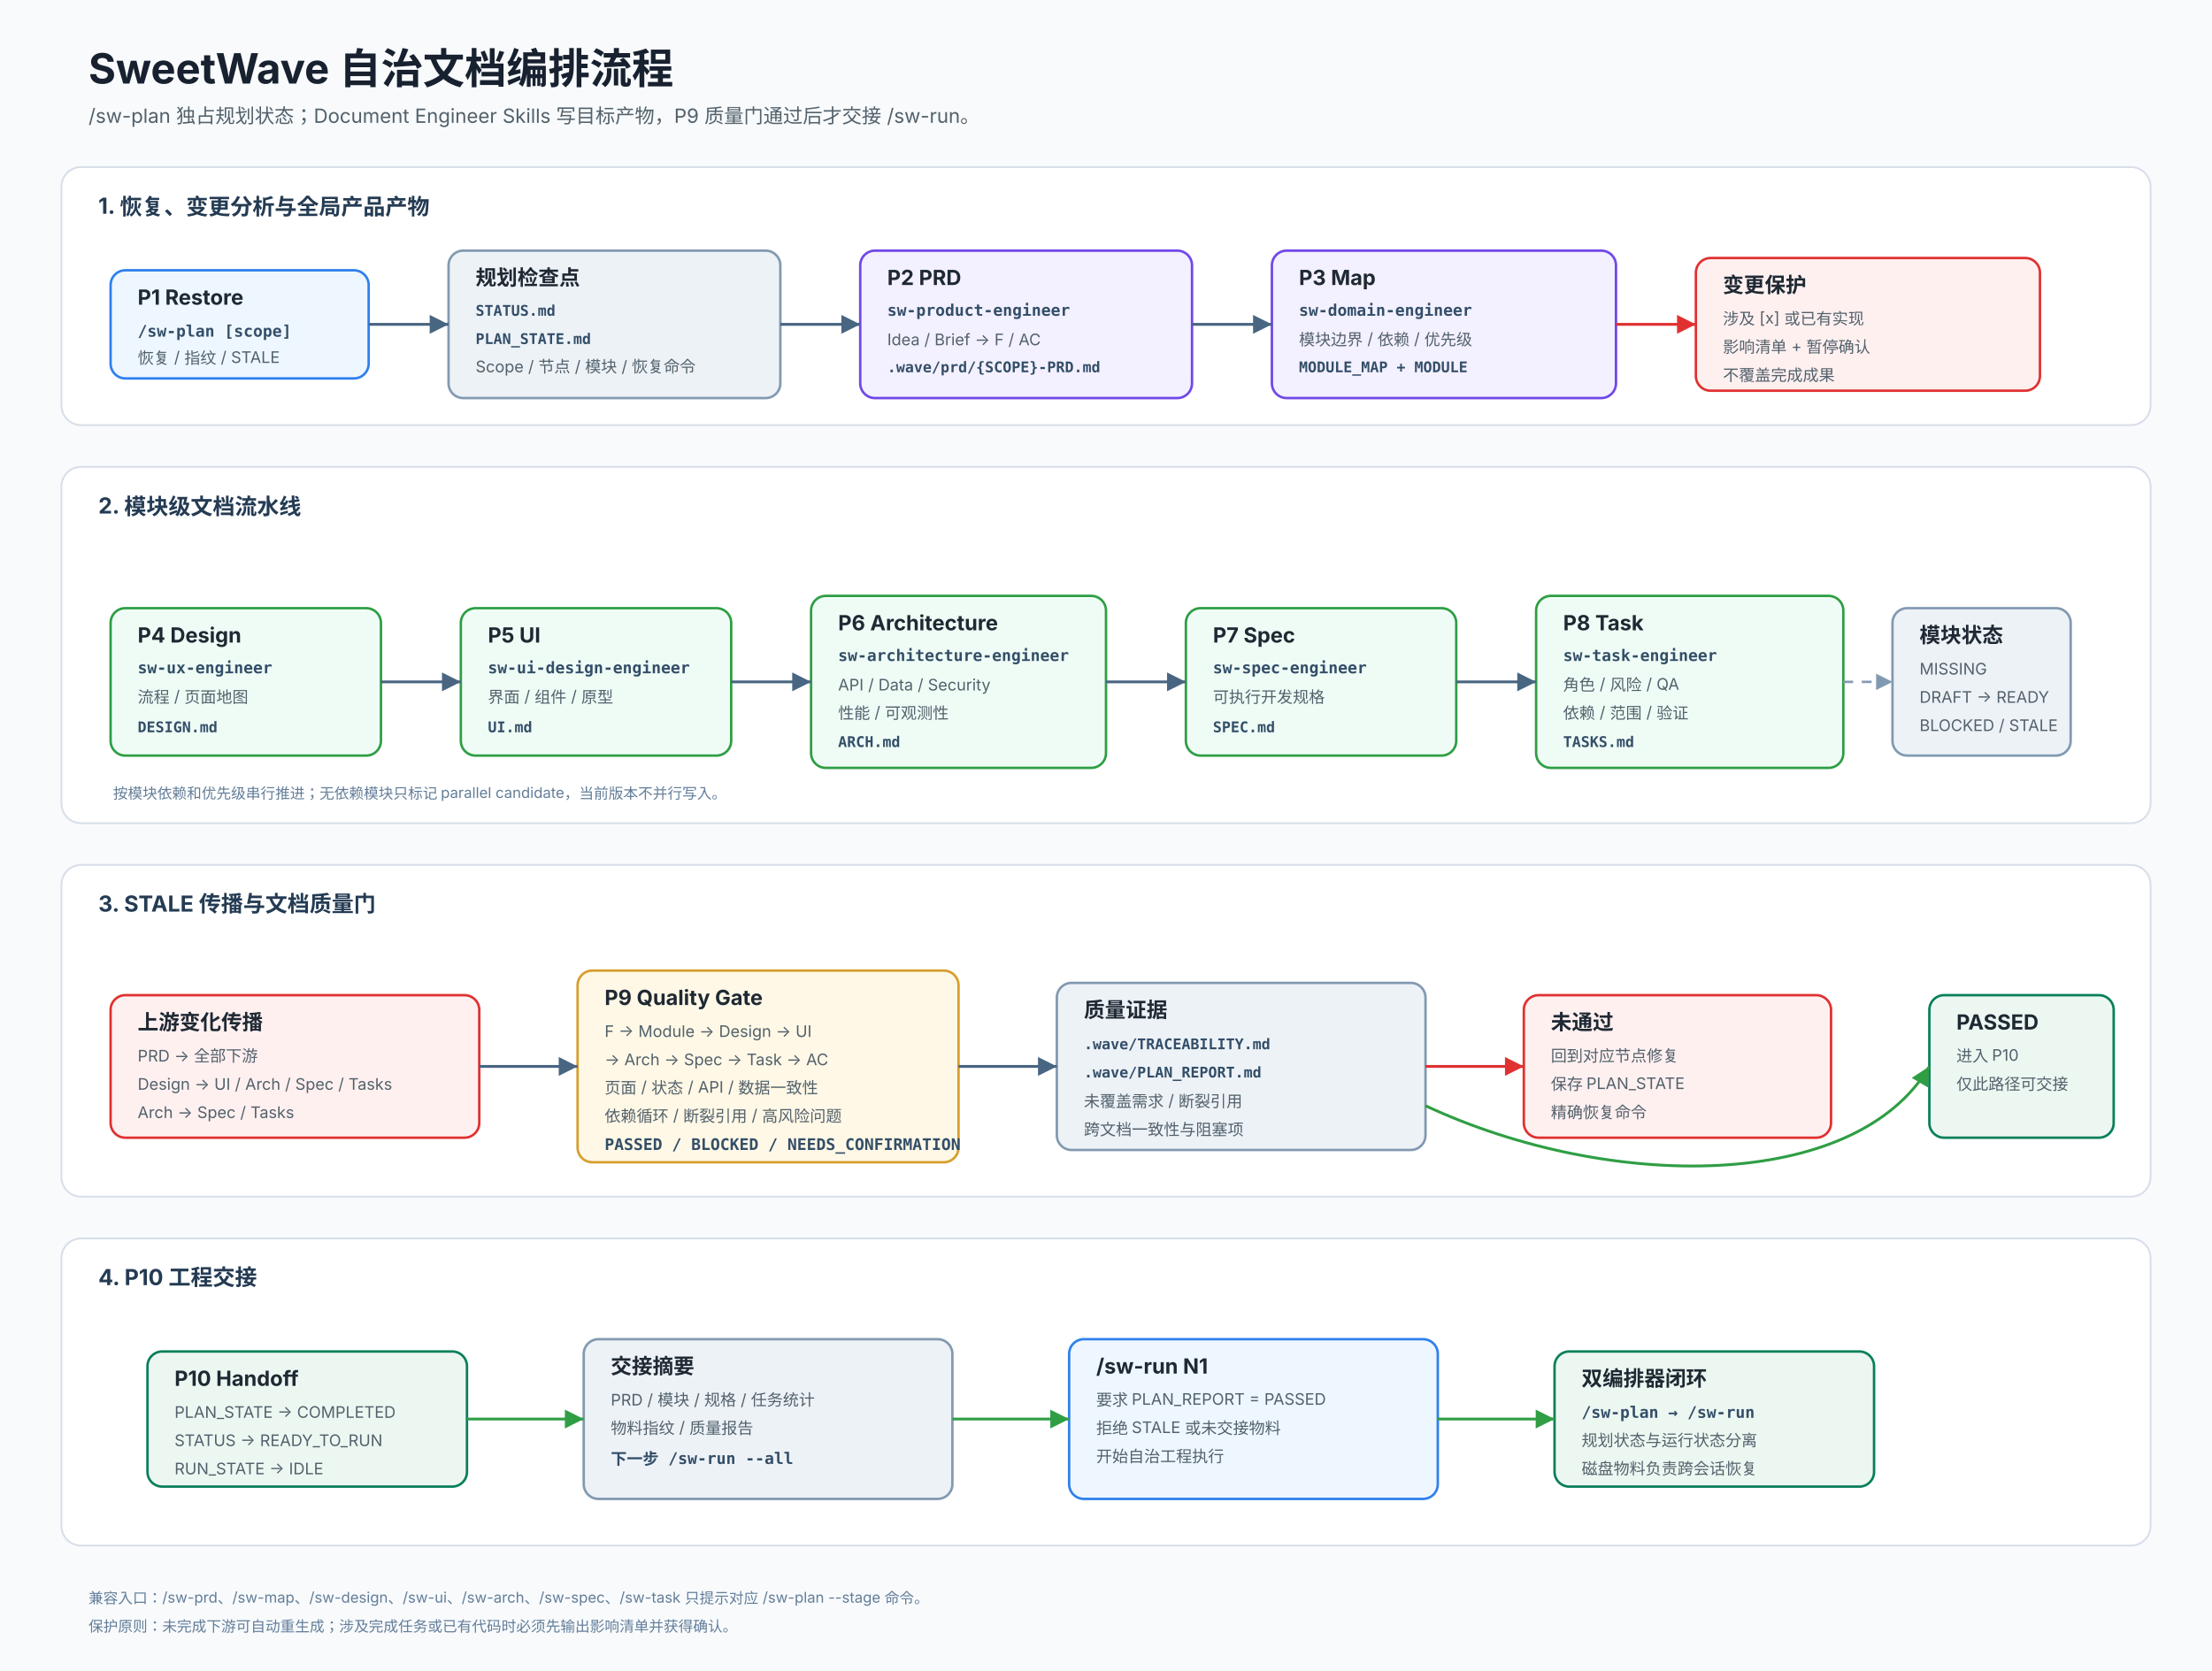
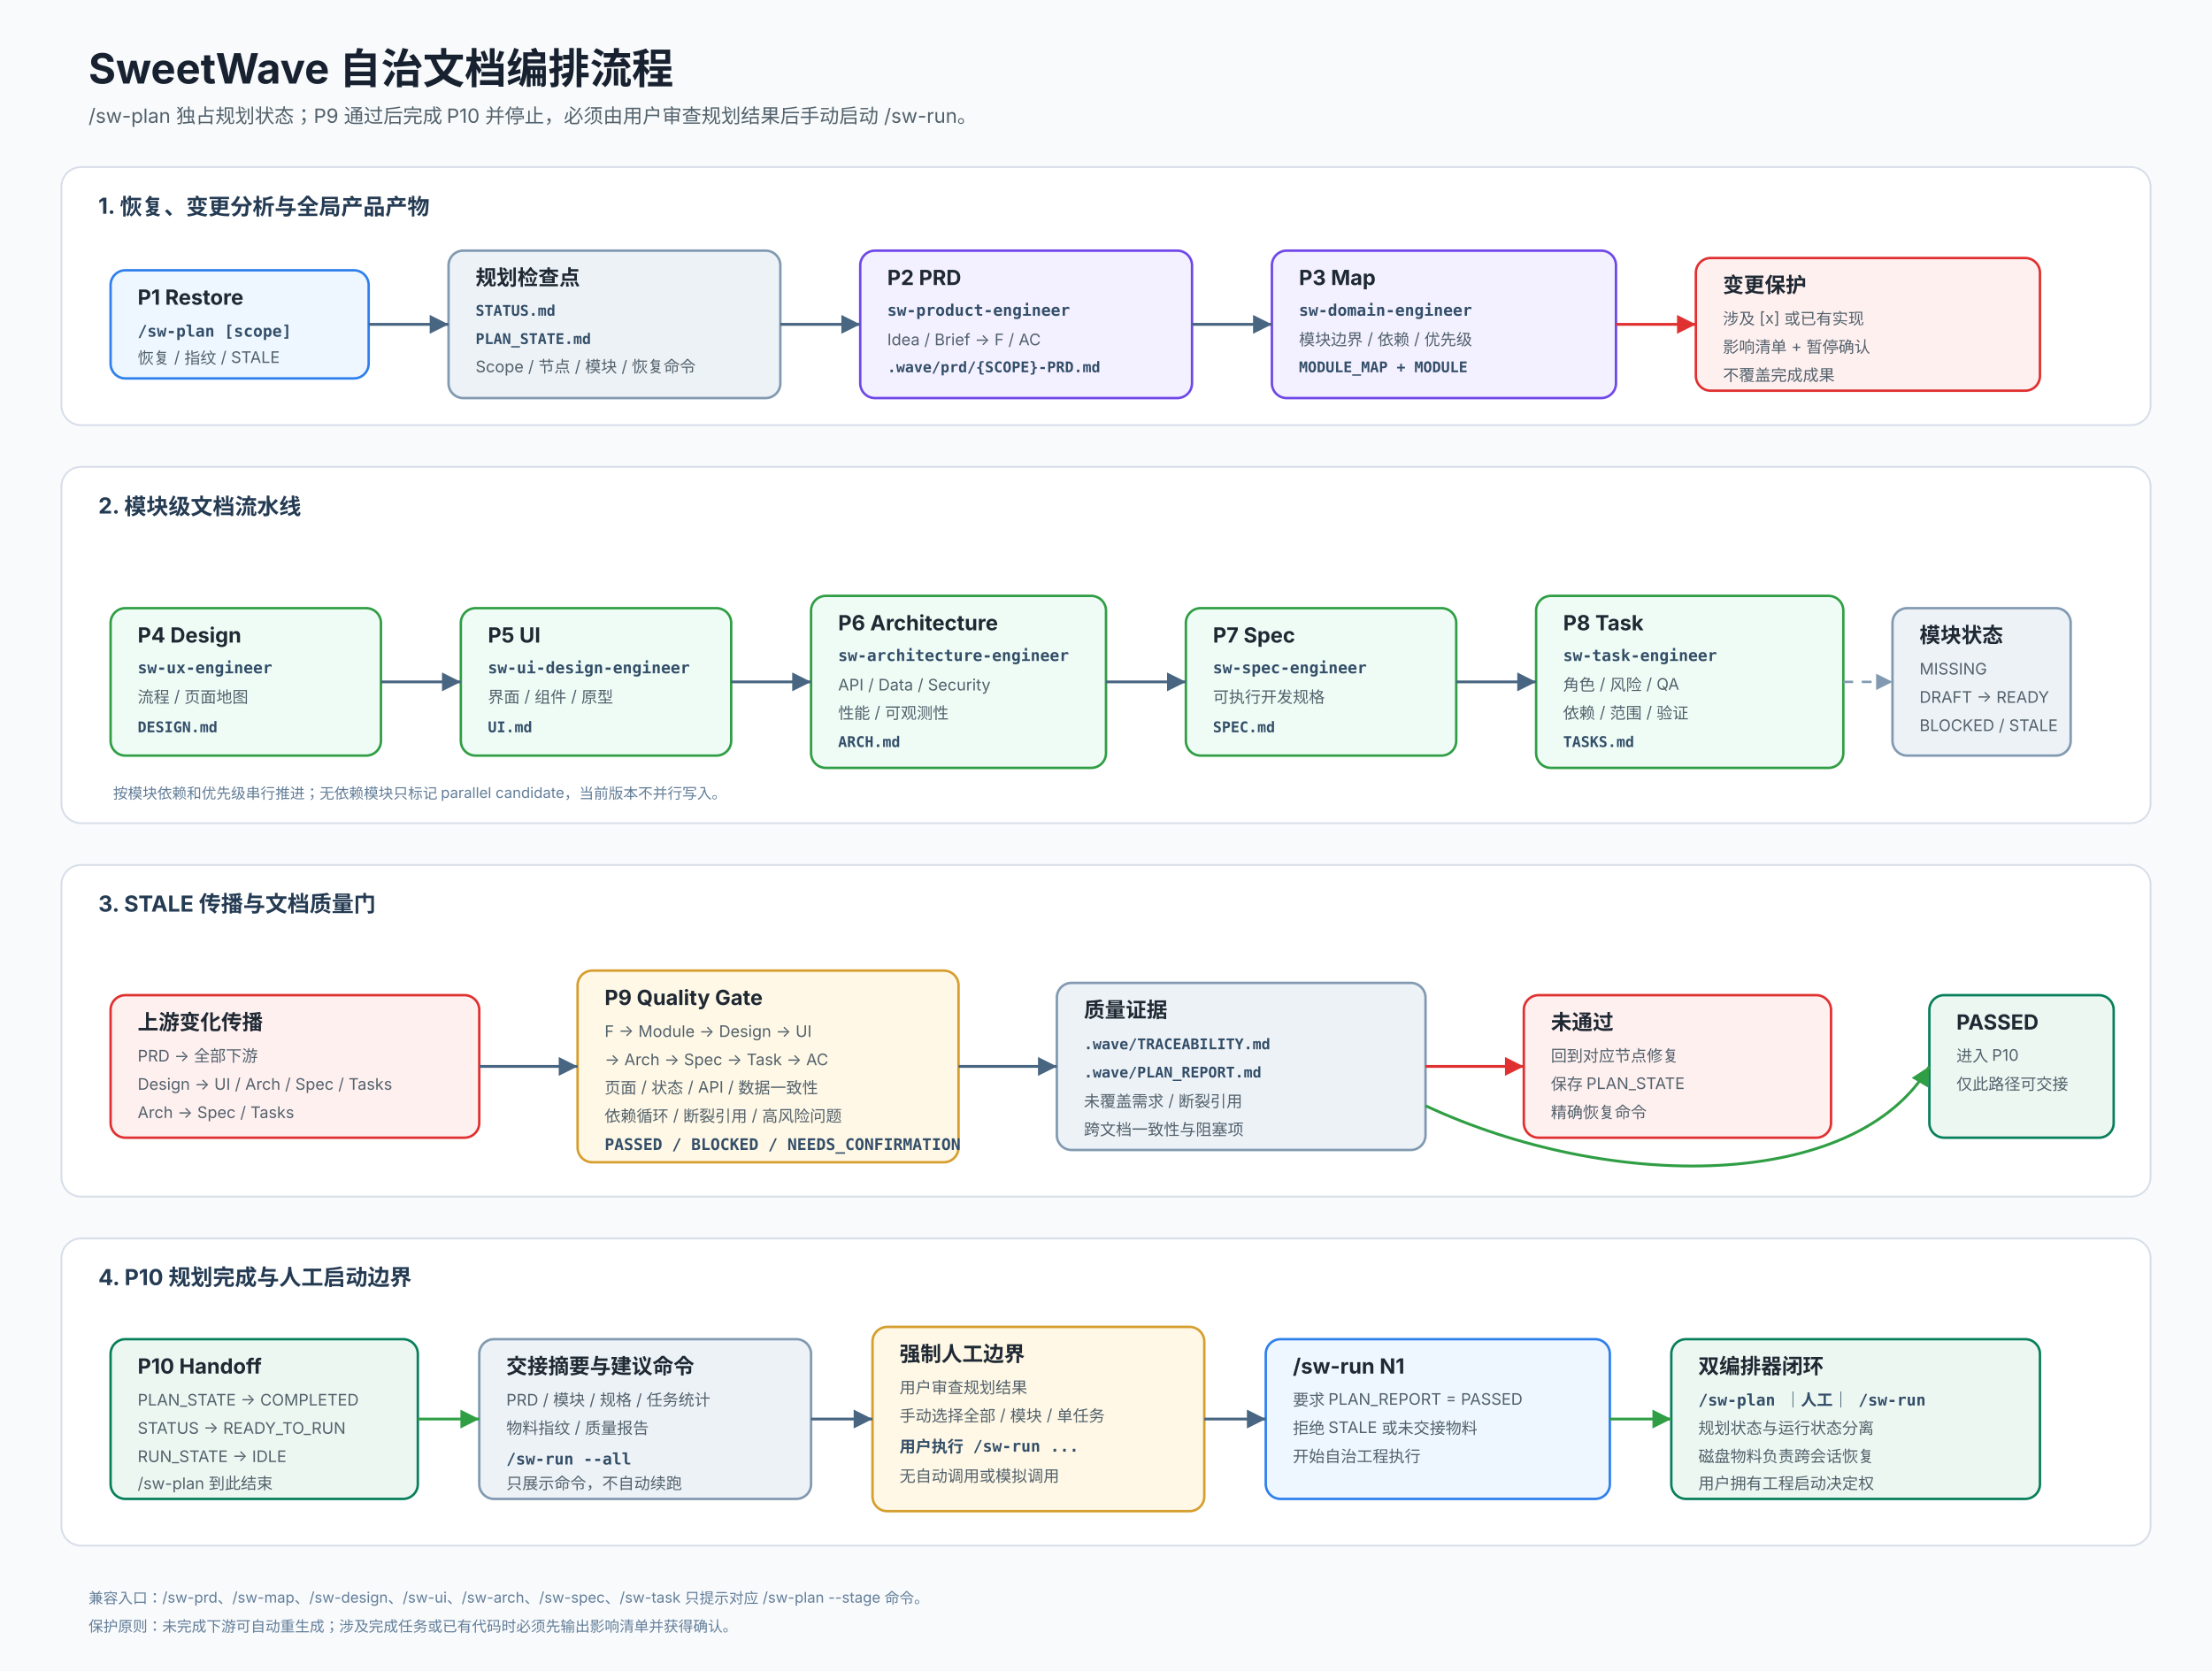
<svg xmlns="http://www.w3.org/2000/svg" width="1800" height="1360" viewBox="0 0 1800 1360" role="img" aria-labelledby="title desc">
  <defs>
    <style>
      .bg{fill:#f8fafc}.lane{fill:#fff;stroke:#d8dee9;stroke-width:1.5;rx:16}
      .title{font:700 34px -apple-system,BlinkMacSystemFont,"Segoe UI",sans-serif;fill:#18212f}
      .subtitle{font:400 16px -apple-system,BlinkMacSystemFont,"Segoe UI",sans-serif;fill:#52616b}
      .lane-title{font:700 18px -apple-system,BlinkMacSystemFont,"Segoe UI",sans-serif;fill:#243b53}
      .node{fill:#fff;stroke:#9fb3c8;stroke-width:2;rx:12}
      .restore{fill:#eef7ff;stroke:#2f80ed}.product{fill:#f3f0ff;stroke:#7048e8}
      .module{fill:#effcf6;stroke:#2f9e44}.gate{fill:#fff8e6;stroke:#d69e2e}
      .risk{fill:#fff0f0;stroke:#e03131}.done{fill:#edf7f2;stroke:#087f5b}
      .memory{fill:#edf2f7;stroke:#829ab1}
      .h{font:700 17px -apple-system,BlinkMacSystemFont,"Segoe UI",sans-serif;fill:#1f2933}
      .t{font:400 13px -apple-system,BlinkMacSystemFont,"Segoe UI",sans-serif;fill:#52616b}
      .cmd{font:700 13px ui-monospace,SFMono-Regular,Menlo,Consolas,monospace;fill:#334e68}
      .path{font:700 12px ui-monospace,SFMono-Regular,Menlo,Consolas,monospace;fill:#334e68}
      .small{font:400 12px -apple-system,BlinkMacSystemFont,"Segoe UI",sans-serif;fill:#627d98}
      .arrow{fill:none;stroke:#486581;stroke-width:2.3;marker-end:url(#a)}
      .soft{fill:none;stroke:#829ab1;stroke-width:2;stroke-dasharray:8 7;marker-end:url(#s)}
      .ok{fill:none;stroke:#2f9e44;stroke-width:2.3;marker-end:url(#o)}
      .warn{fill:none;stroke:#e03131;stroke-width:2.3;marker-end:url(#w)}
    </style>
    <marker id="a" viewBox="0 0 12 12" refX="10" refY="6" markerWidth="10" markerHeight="10" orient="auto">
      <path d="M2,2 L10,6 L2,10 Z" fill="#486581" />
    </marker>
    <marker id="s" viewBox="0 0 12 12" refX="10" refY="6" markerWidth="10" markerHeight="10" orient="auto">
      <path d="M2,2 L10,6 L2,10 Z" fill="#829ab1" />
    </marker>
    <marker id="o" viewBox="0 0 12 12" refX="10" refY="6" markerWidth="10" markerHeight="10" orient="auto">
      <path d="M2,2 L10,6 L2,10 Z" fill="#2f9e44" />
    </marker>
    <marker id="w" viewBox="0 0 12 12" refX="10" refY="6" markerWidth="10" markerHeight="10" orient="auto">
      <path d="M2,2 L10,6 L2,10 Z" fill="#e03131" />
    </marker>
  </defs>
  <rect class="bg" width="1800" height="1360" />
  <text class="title" x="72" y="68">SweetWave 自治文档编排流程</text>
-   <text class="subtitle" x="72" y="100">/sw-plan 独占规划状态；Document Engineer Skills 写目标产物，P9 质量门通过后才交接 /sw-run。</text>
+   <text class="subtitle" x="72" y="100">/sw-plan 独占规划状态；P9 通过后完成 P10 并停止，必须由用户审查规划结果后手动启动 /sw-run。</text>
  <rect class="lane" x="50" y="136" width="1700" height="210" />
  <text class="lane-title" x="80" y="174">1. 恢复、变更分析与全局产品产物</text>
  <rect class="node restore" x="90" y="220" width="210" height="88" />
  <text class="h" x="112" y="248">P1 Restore</text>
  <text class="cmd" x="112" y="274">/sw-plan [scope]</text>
  <text class="t" x="112" y="296">恢复 / 指纹 / STALE</text>
  <rect class="node memory" x="365" y="204" width="270" height="120" />
  <text class="h" x="387" y="232">规划检查点</text>
  <text class="path" x="387" y="257">STATUS.md</text>
  <text class="path" x="387" y="280">PLAN_STATE.md</text>
  <text class="t" x="387" y="303">Scope / 节点 / 模块 / 恢复命令</text>
  <rect class="node product" x="700" y="204" width="270" height="120" />
  <text class="h" x="722" y="232">P2 PRD</text>
  <text class="cmd" x="722" y="257">sw-product-engineer</text>
  <text class="t" x="722" y="281">Idea / Brief → F / AC</text>
  <text class="path" x="722" y="303">.wave/prd/{SCOPE}-PRD.md</text>
  <rect class="node product" x="1035" y="204" width="280" height="120" />
  <text class="h" x="1057" y="232">P3 Map</text>
  <text class="cmd" x="1057" y="257">sw-domain-engineer</text>
  <text class="t" x="1057" y="281">模块边界 / 依赖 / 优先级</text>
  <text class="path" x="1057" y="303">MODULE_MAP + MODULE</text>
  <rect class="node risk" x="1380" y="210" width="280" height="108" />
  <text class="h" x="1402" y="238">变更保护</text>
  <text class="t" x="1402" y="264">涉及 [x] 或已有实现</text>
  <text class="t" x="1402" y="287">影响清单 + 暂停确认</text>
  <text class="t" x="1402" y="310">不覆盖完成成果</text>
  <path class="arrow" d="M300 264 C330 264,335 264,365 264" />
  <path class="arrow" d="M635 264 C665 264,670 264,700 264" />
  <path class="arrow" d="M970 264 C1000 264,1005 264,1035 264" />
  <path class="warn" d="M1315 264 C1345 264,1350 264,1380 264" />
  <rect class="lane" x="50" y="380" width="1700" height="290" />
  <text class="lane-title" x="80" y="418">2. 模块级文档流水线</text>
  <rect class="node module" x="90" y="495" width="220" height="120" />
  <text class="h" x="112" y="523">P4 Design</text>
  <text class="cmd" x="112" y="548">sw-ux-engineer</text>
  <text class="t" x="112" y="572">流程 / 页面地图</text>
  <text class="path" x="112" y="596">DESIGN.md</text>
  <rect class="node module" x="375" y="495" width="220" height="120" />
  <text class="h" x="397" y="523">P5 UI</text>
  <text class="cmd" x="397" y="548">sw-ui-design-engineer</text>
  <text class="t" x="397" y="572">界面 / 组件 / 原型</text>
  <text class="path" x="397" y="596">UI.md</text>
  <rect class="node module" x="660" y="485" width="240" height="140" />
  <text class="h" x="682" y="513">P6 Architecture</text>
  <text class="cmd" x="682" y="538">sw-architecture-engineer</text>
  <text class="t" x="682" y="562">API / Data / Security</text>
  <text class="t" x="682" y="585">性能 / 可观测性</text>
  <text class="path" x="682" y="608">ARCH.md</text>
  <rect class="node module" x="965" y="495" width="220" height="120" />
  <text class="h" x="987" y="523">P7 Spec</text>
  <text class="cmd" x="987" y="548">sw-spec-engineer</text>
  <text class="t" x="987" y="572">可执行开发规格</text>
  <text class="path" x="987" y="596">SPEC.md</text>
  <rect class="node module" x="1250" y="485" width="250" height="140" />
  <text class="h" x="1272" y="513">P8 Task</text>
  <text class="cmd" x="1272" y="538">sw-task-engineer</text>
  <text class="t" x="1272" y="562">角色 / 风险 / QA</text>
  <text class="t" x="1272" y="585">依赖 / 范围 / 验证</text>
  <text class="path" x="1272" y="608">TASKS.md</text>
  <rect class="node memory" x="1540" y="495" width="145" height="120" />
  <text class="h" x="1562" y="523">模块状态</text>
  <text class="t" x="1562" y="549">MISSING</text>
  <text class="t" x="1562" y="572">DRAFT → READY</text>
  <text class="t" x="1562" y="595">BLOCKED / STALE</text>
  <path class="arrow" d="M310 555 C340 555,345 555,375 555" />
  <path class="arrow" d="M595 555 C625 555,630 555,660 555" />
  <path class="arrow" d="M900 555 C930 555,935 555,965 555" />
  <path class="arrow" d="M1185 555 C1215 555,1220 555,1250 555" />
  <path class="soft" d="M1500 555 C1515 555,1525 555,1540 555" />
  <text class="small" x="92" y="650">按模块依赖和优先级串行推进；无依赖模块只标记 parallel candidate，当前版本不并行写入。</text>
  <rect class="lane" x="50" y="704" width="1700" height="270" />
  <text class="lane-title" x="80" y="742">3. STALE 传播与文档质量门</text>
  <rect class="node risk" x="90" y="810" width="300" height="116" />
  <text class="h" x="112" y="838">上游变化传播</text>
  <text class="t" x="112" y="864">PRD → 全部下游</text>
  <text class="t" x="112" y="887">Design → UI / Arch / Spec / Tasks</text>
  <text class="t" x="112" y="910">Arch → Spec / Tasks</text>
  <rect class="node gate" x="470" y="790" width="310" height="156" />
  <text class="h" x="492" y="818">P9 Quality Gate</text>
  <text class="t" x="492" y="844">F → Module → Design → UI</text>
  <text class="t" x="492" y="867">→ Arch → Spec → Task → AC</text>
  <text class="t" x="492" y="890">页面 / 状态 / API / 数据一致性</text>
  <text class="t" x="492" y="913">依赖循环 / 断裂引用 / 高风险问题</text>
  <text class="cmd" x="492" y="936">PASSED / BLOCKED / NEEDS_CONFIRMATION</text>
  <rect class="node memory" x="860" y="800" width="300" height="136" />
  <text class="h" x="882" y="828">质量证据</text>
  <text class="path" x="882" y="854">.wave/TRACEABILITY.md</text>
  <text class="path" x="882" y="877">.wave/PLAN_REPORT.md</text>
  <text class="t" x="882" y="901">未覆盖需求 / 断裂引用</text>
  <text class="t" x="882" y="924">跨文档一致性与阻塞项</text>
  <rect class="node risk" x="1240" y="810" width="250" height="116" />
  <text class="h" x="1262" y="838">未通过</text>
  <text class="t" x="1262" y="864">回到对应节点修复</text>
  <text class="t" x="1262" y="887">保存 PLAN_STATE</text>
  <text class="t" x="1262" y="910">精确恢复命令</text>
  <rect class="node done" x="1570" y="810" width="150" height="116" />
  <text class="h" x="1592" y="838">PASSED</text>
  <text class="t" x="1592" y="864">进入 P10</text>
  <text class="t" x="1592" y="887">仅此路径可交接</text>
  <path class="arrow" d="M390 868 C420 868,440 868,470 868" />
  <path class="arrow" d="M780 868 C810 868,830 868,860 868" />
  <path class="warn" d="M1160 868 C1190 868,1210 868,1240 868" />
  <path class="ok" d="M1160 900 C1310 970,1510 970,1570 868" />
  <rect class="lane" x="50" y="1008" width="1700" height="250" />
-   <text class="lane-title" x="80" y="1046">4. P10 工程交接</text>
-   <rect class="node done" x="120" y="1100" width="260" height="110" />
-   <text class="h" x="142" y="1128">P10 Handoff</text>
-   <text class="t" x="142" y="1154">PLAN_STATE → COMPLETED</text>
-   <text class="t" x="142" y="1177">STATUS → READY_TO_RUN</text>
-   <text class="t" x="142" y="1200">RUN_STATE → IDLE</text>
-   <rect class="node memory" x="475" y="1090" width="300" height="130" />
-   <text class="h" x="497" y="1118">交接摘要</text>
-   <text class="t" x="497" y="1144">PRD / 模块 / 规格 / 任务统计</text>
-   <text class="t" x="497" y="1167">物料指纹 / 质量报告</text>
-   <text class="cmd" x="497" y="1192">下一步 /sw-run --all</text>
-   <rect class="node restore" x="870" y="1090" width="300" height="130" />
-   <text class="h" x="892" y="1118">/sw-run N1</text>
-   <text class="t" x="892" y="1144">要求 PLAN_REPORT = PASSED</text>
-   <text class="t" x="892" y="1167">拒绝 STALE 或未交接物料</text>
-   <text class="t" x="892" y="1190">开始自治工程执行</text>
-   <rect class="node done" x="1265" y="1100" width="260" height="110" />
-   <text class="h" x="1287" y="1128">双编排器闭环</text>
-   <text class="cmd" x="1287" y="1154">/sw-plan → /sw-run</text>
-   <text class="t" x="1287" y="1177">规划状态与运行状态分离</text>
-   <text class="t" x="1287" y="1200">磁盘物料负责跨会话恢复</text>
-   <path class="ok" d="M380 1155 C410 1155,445 1155,475 1155" />
-   <path class="ok" d="M775 1155 C805 1155,840 1155,870 1155" />
-   <path class="ok" d="M1170 1155 C1200 1155,1235 1155,1265 1155" />
+   <text class="lane-title" x="80" y="1046">4. P10 规划完成与人工启动边界</text>
+   <rect class="node done" x="90" y="1090" width="250" height="130" />
+   <text class="h" x="112" y="1118">P10 Handoff</text>
+   <text class="t" x="112" y="1144">PLAN_STATE → COMPLETED</text>
+   <text class="t" x="112" y="1167">STATUS → READY_TO_RUN</text>
+   <text class="t" x="112" y="1190">RUN_STATE → IDLE</text>
+   <text class="t" x="112" y="1212">/sw-plan 到此结束</text>
+   <rect class="node memory" x="390" y="1090" width="270" height="130" />
+   <text class="h" x="412" y="1118">交接摘要与建议命令</text>
+   <text class="t" x="412" y="1144">PRD / 模块 / 规格 / 任务统计</text>
+   <text class="t" x="412" y="1167">物料指纹 / 质量报告</text>
+   <text class="cmd" x="412" y="1192">/sw-run --all</text>
+   <text class="t" x="412" y="1212">只展示命令，不自动续跑</text>
+   <rect class="node gate" x="710" y="1080" width="270" height="150" />
+   <text class="h" x="732" y="1108">强制人工边界</text>
+   <text class="t" x="732" y="1134">用户审查规划结果</text>
+   <text class="t" x="732" y="1157">手动选择全部 / 模块 / 单任务</text>
+   <text class="cmd" x="732" y="1182">用户执行 /sw-run ...</text>
+   <text class="t" x="732" y="1206">无自动调用或模拟调用</text>
+   <rect class="node restore" x="1030" y="1090" width="280" height="130" />
+   <text class="h" x="1052" y="1118">/sw-run N1</text>
+   <text class="t" x="1052" y="1144">要求 PLAN_REPORT = PASSED</text>
+   <text class="t" x="1052" y="1167">拒绝 STALE 或未交接物料</text>
+   <text class="t" x="1052" y="1190">开始自治工程执行</text>
+   <rect class="node done" x="1360" y="1090" width="300" height="130" />
+   <text class="h" x="1382" y="1118">双编排器闭环</text>
+   <text class="cmd" x="1382" y="1144">/sw-plan ｜人工｜ /sw-run</text>
+   <text class="t" x="1382" y="1167">规划状态与运行状态分离</text>
+   <text class="t" x="1382" y="1190">磁盘物料负责跨会话恢复</text>
+   <text class="t" x="1382" y="1212">用户拥有工程启动决定权</text>
+   <path class="ok" d="M340 1155 C355 1155,375 1155,390 1155" />
+   <path class="arrow" d="M660 1155 C675 1155,695 1155,710 1155" />
+   <path class="arrow" d="M980 1155 C995 1155,1015 1155,1030 1155" />
+   <path class="ok" d="M1310 1155 C1325 1155,1345 1155,1360 1155" />
  <text class="small" x="72" y="1305">兼容入口：/sw-prd、/sw-map、/sw-design、/sw-ui、/sw-arch、/sw-spec、/sw-task 只提示对应 /sw-plan --stage 命令。</text>
  <text class="small" x="72" y="1328">保护原则：未完成下游可自动重生成；涉及完成任务或已有代码时必须先输出影响清单并获得确认。</text>
</svg>
